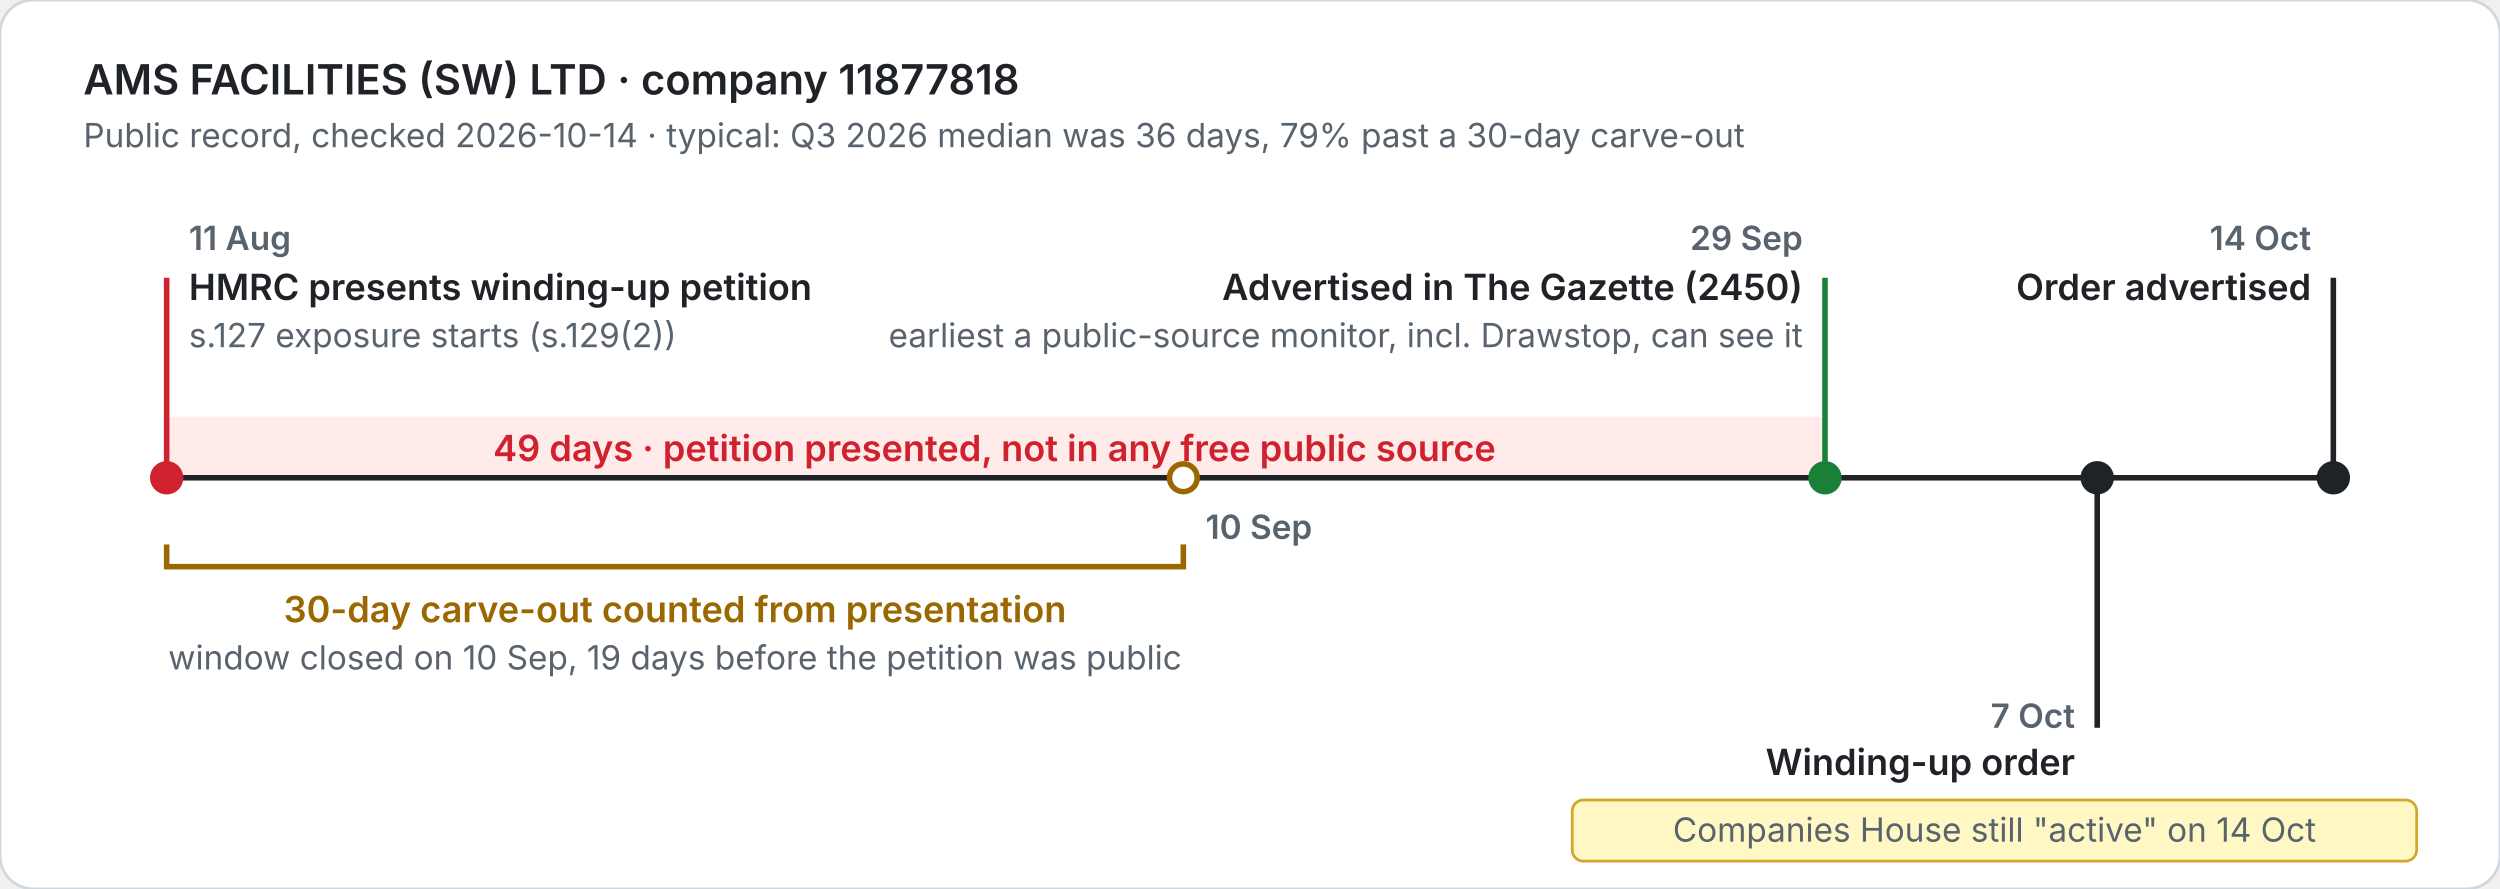
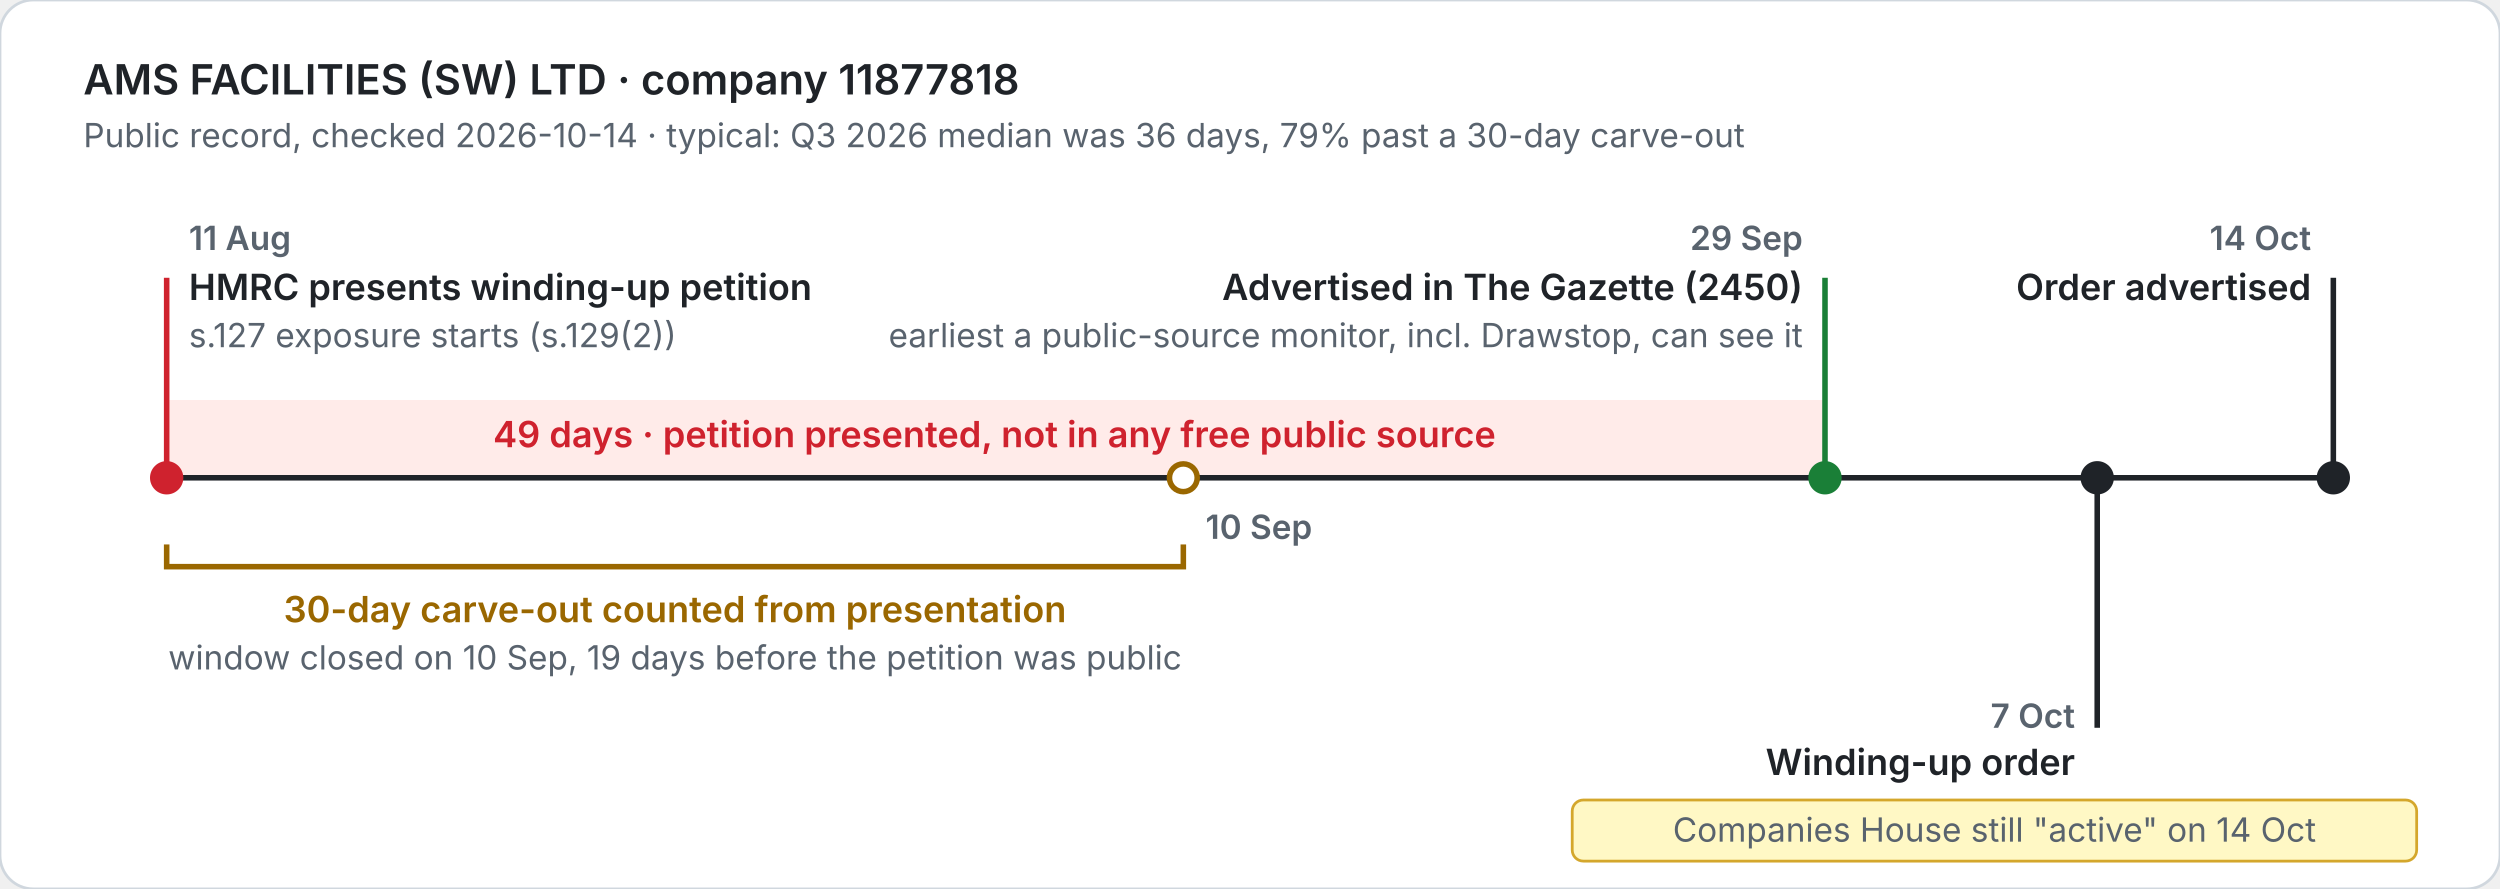
<svg xmlns="http://www.w3.org/2000/svg" width="900" height="320" viewBox="0 0 900 320" role="img" aria-label="AMS FACILITIES (SW) LTD public timeline: petition presented 11 August, advertised 29 September, winding-up order 7 October, order advertised 14 October while Companies House still showed active">
  <defs>
    <style>
      text { font-family: "Segoe UI", Inter, Helvetica, Arial, sans-serif; fill: #1f2328; }
      .title { font-size: 15px; font-weight: 600; }
      .sub { font-size: 12px; fill: #59636e; }
      .date { font-size: 12px; font-weight: 600; fill: #59636e; }
      .lbl { font-size: 13px; font-weight: 600; }
      .note { font-size: 12px; fill: #59636e; }
      .red { fill: #cf222e; }
      .amber { fill: #9a6700; }
    </style>
  </defs>
  <rect width="900" height="320" rx="12" fill="#ffffff" stroke="#d0d7de" />
  <text x="30" y="34" class="title">AMS FACILITIES (SW) LTD · company 11877818</text>
  <text x="30" y="53" class="sub">Public record, checked 2026-10-14 · typical: Q3 2026 median was 36 days, 79% past a 30-day carve-out</text>
-   <rect x="60" y="150" width="597" height="22" fill="#ffebe9" />
-   <text x="358" y="166" text-anchor="middle" class="lbl red">49 days · petition presented, not in any free public source</text>
+   <rect x="60" y="144" width="597" height="28" fill="#ffebe9" />
+   <text x="358" y="161" text-anchor="middle" class="lbl red">49 days · petition presented, not in any free public source</text>
  <line x1="60" y1="172" x2="840" y2="172" stroke="#1f2328" stroke-width="2" />
  <line x1="60" y1="100" x2="60" y2="172" stroke="#cf222e" stroke-width="2" />
  <circle cx="60" cy="172" r="6" fill="#cf222e" />
  <text x="68" y="90" class="date">11 Aug</text>
  <text x="68" y="108" class="lbl">HMRC presents winding-up petition</text>
  <text x="68" y="125" class="note">s.127 exposure starts (s.129(2))</text>
  <line x1="657" y1="100" x2="657" y2="172" stroke="#1a7f37" stroke-width="2" />
  <circle cx="657" cy="172" r="6" fill="#1a7f37" />
  <text x="649" y="90" text-anchor="end" class="date">29 Sep</text>
  <text x="649" y="108" text-anchor="end" class="lbl">Advertised in The Gazette (2450)</text>
  <text x="649" y="125" text-anchor="end" class="note">earliest a public-source monitor, incl. Drawstop, can see it</text>
  <line x1="840" y1="100" x2="840" y2="172" stroke="#1f2328" stroke-width="2" />
  <circle cx="840" cy="172" r="6" fill="#1f2328" />
  <text x="832" y="90" text-anchor="end" class="date">14 Oct</text>
  <text x="832" y="108" text-anchor="end" class="lbl">Order advertised</text>
  <path d="M60 196 V204 H426 V196" fill="none" stroke="#9a6700" stroke-width="2" />
  <text x="243" y="224" text-anchor="middle" class="lbl amber">30-day carve-out counted from presentation</text>
  <text x="243" y="241" text-anchor="middle" class="note">window closed on 10 Sep, 19 days before the petition was public</text>
  <circle cx="426" cy="172" r="5" fill="#ffffff" stroke="#9a6700" stroke-width="2" />
  <text x="434" y="194" class="date">10 Sep</text>
  <line x1="755" y1="172" x2="755" y2="262" stroke="#1f2328" stroke-width="2" />
  <circle cx="755" cy="172" r="6" fill="#1f2328" />
  <text x="747" y="262" text-anchor="end" class="date">7 Oct</text>
  <text x="747" y="279" text-anchor="end" class="lbl">Winding-up order</text>
  <rect x="566" y="288" width="304" height="22" rx="4" fill="#fff8c5" stroke="#d4a72c" />
  <text x="718" y="303" text-anchor="middle" class="note">Companies House still "active" on 14 Oct</text>
</svg>
